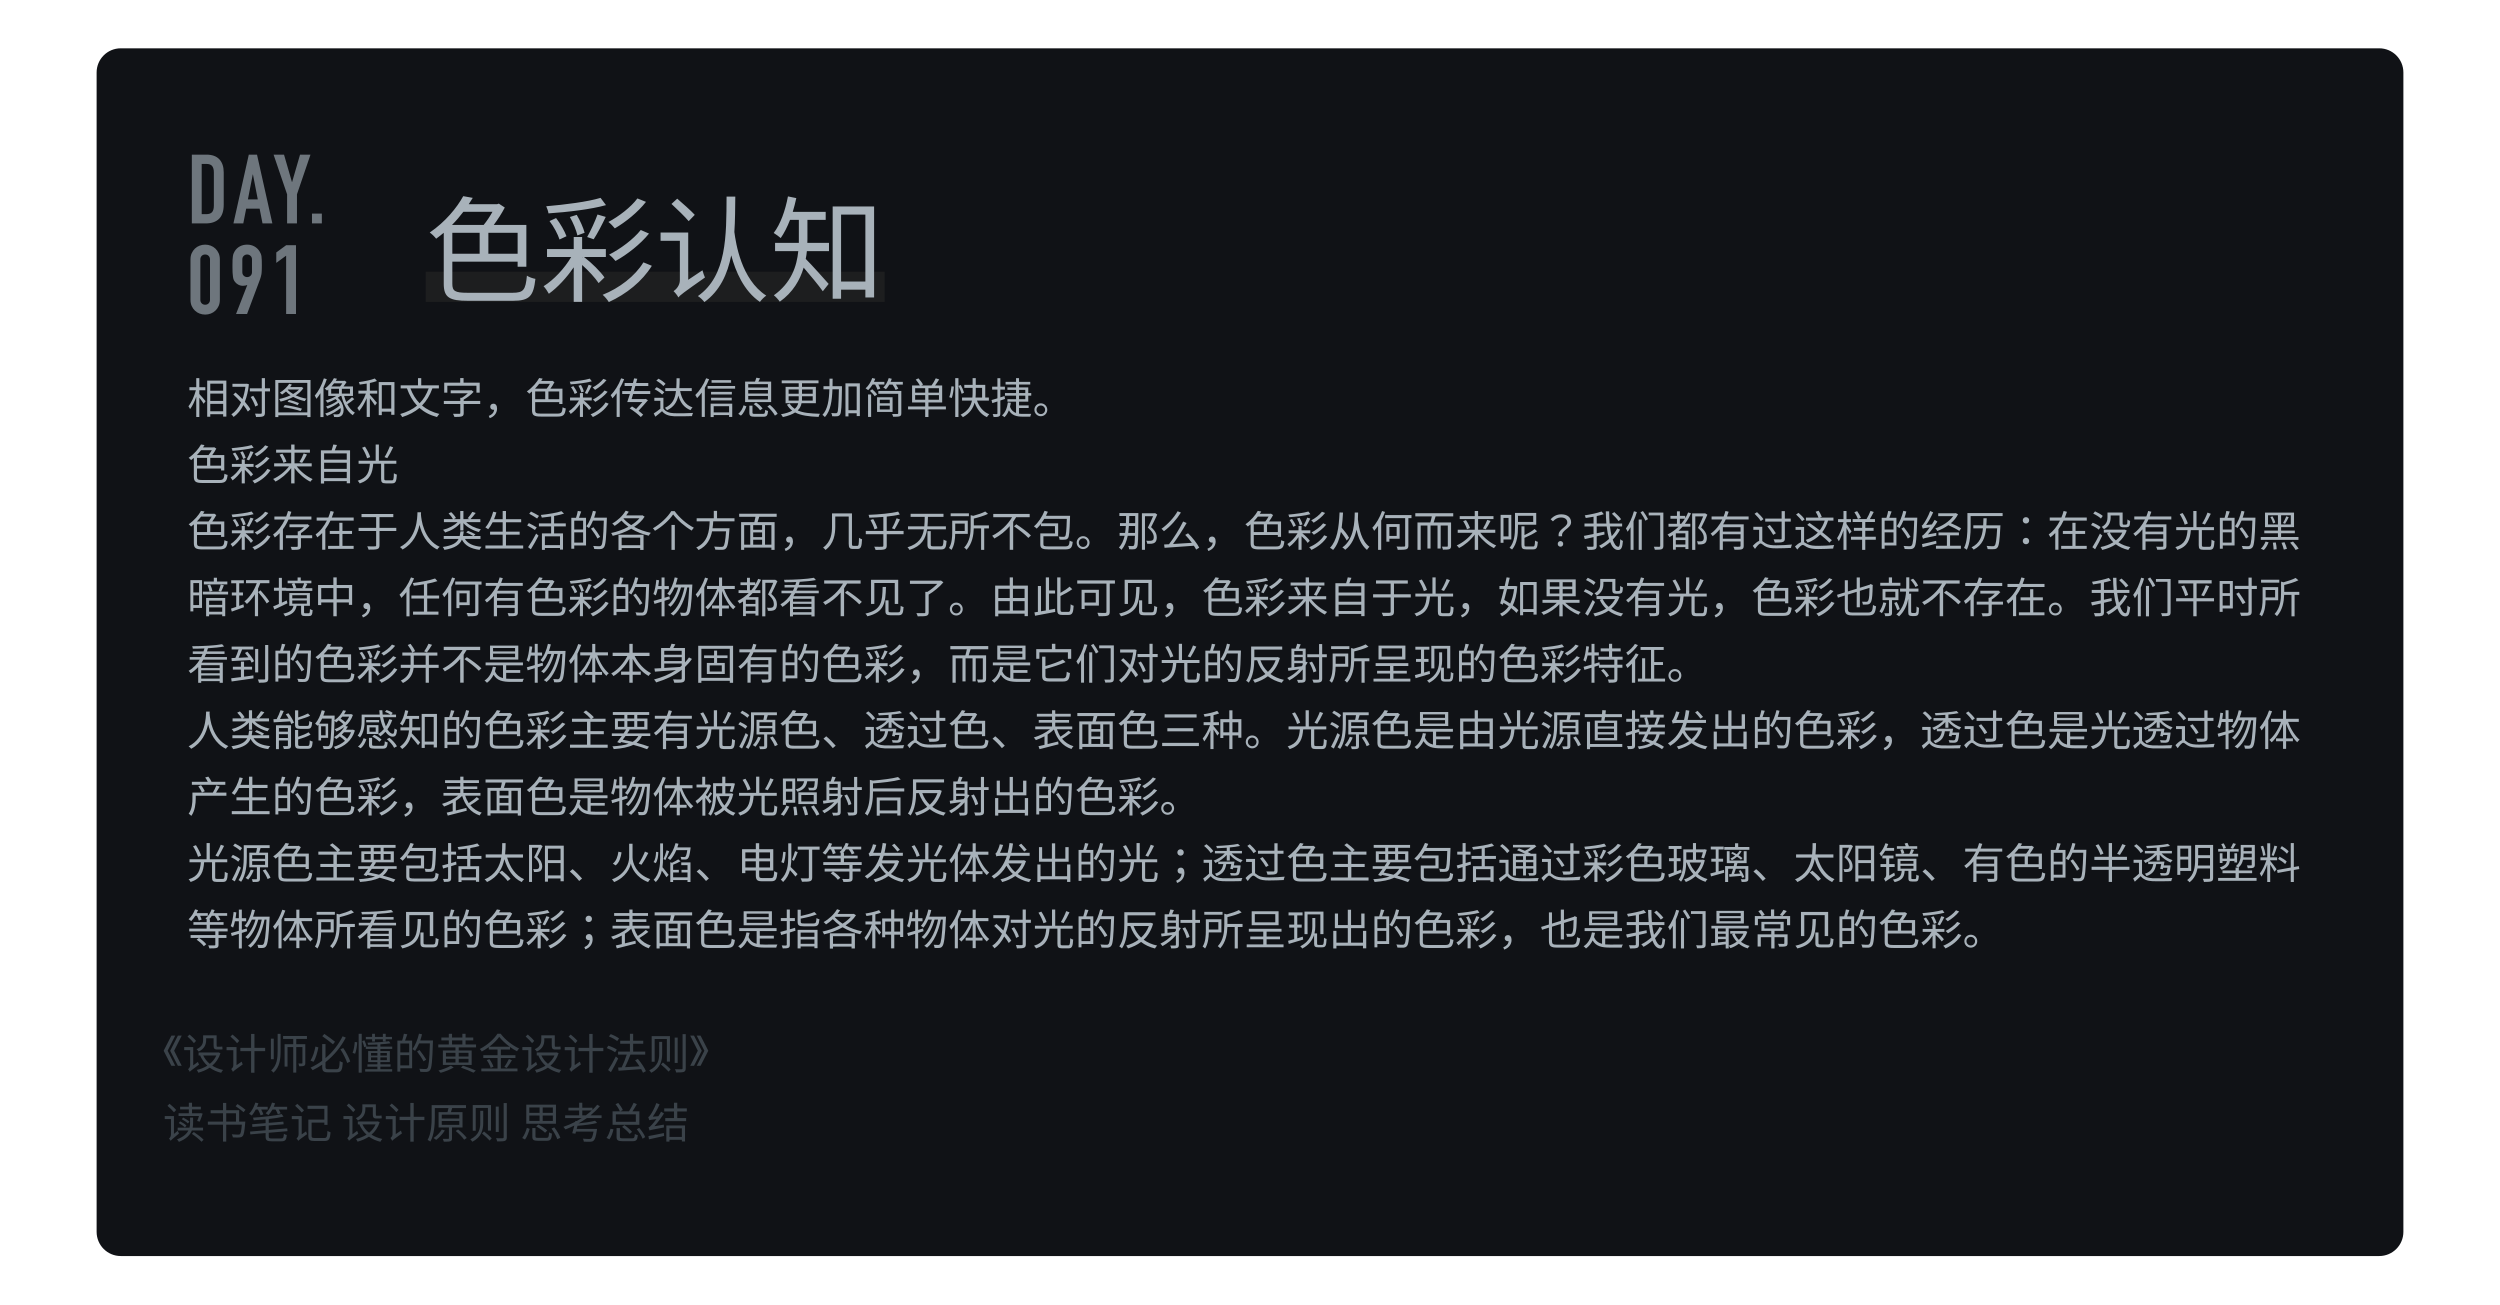
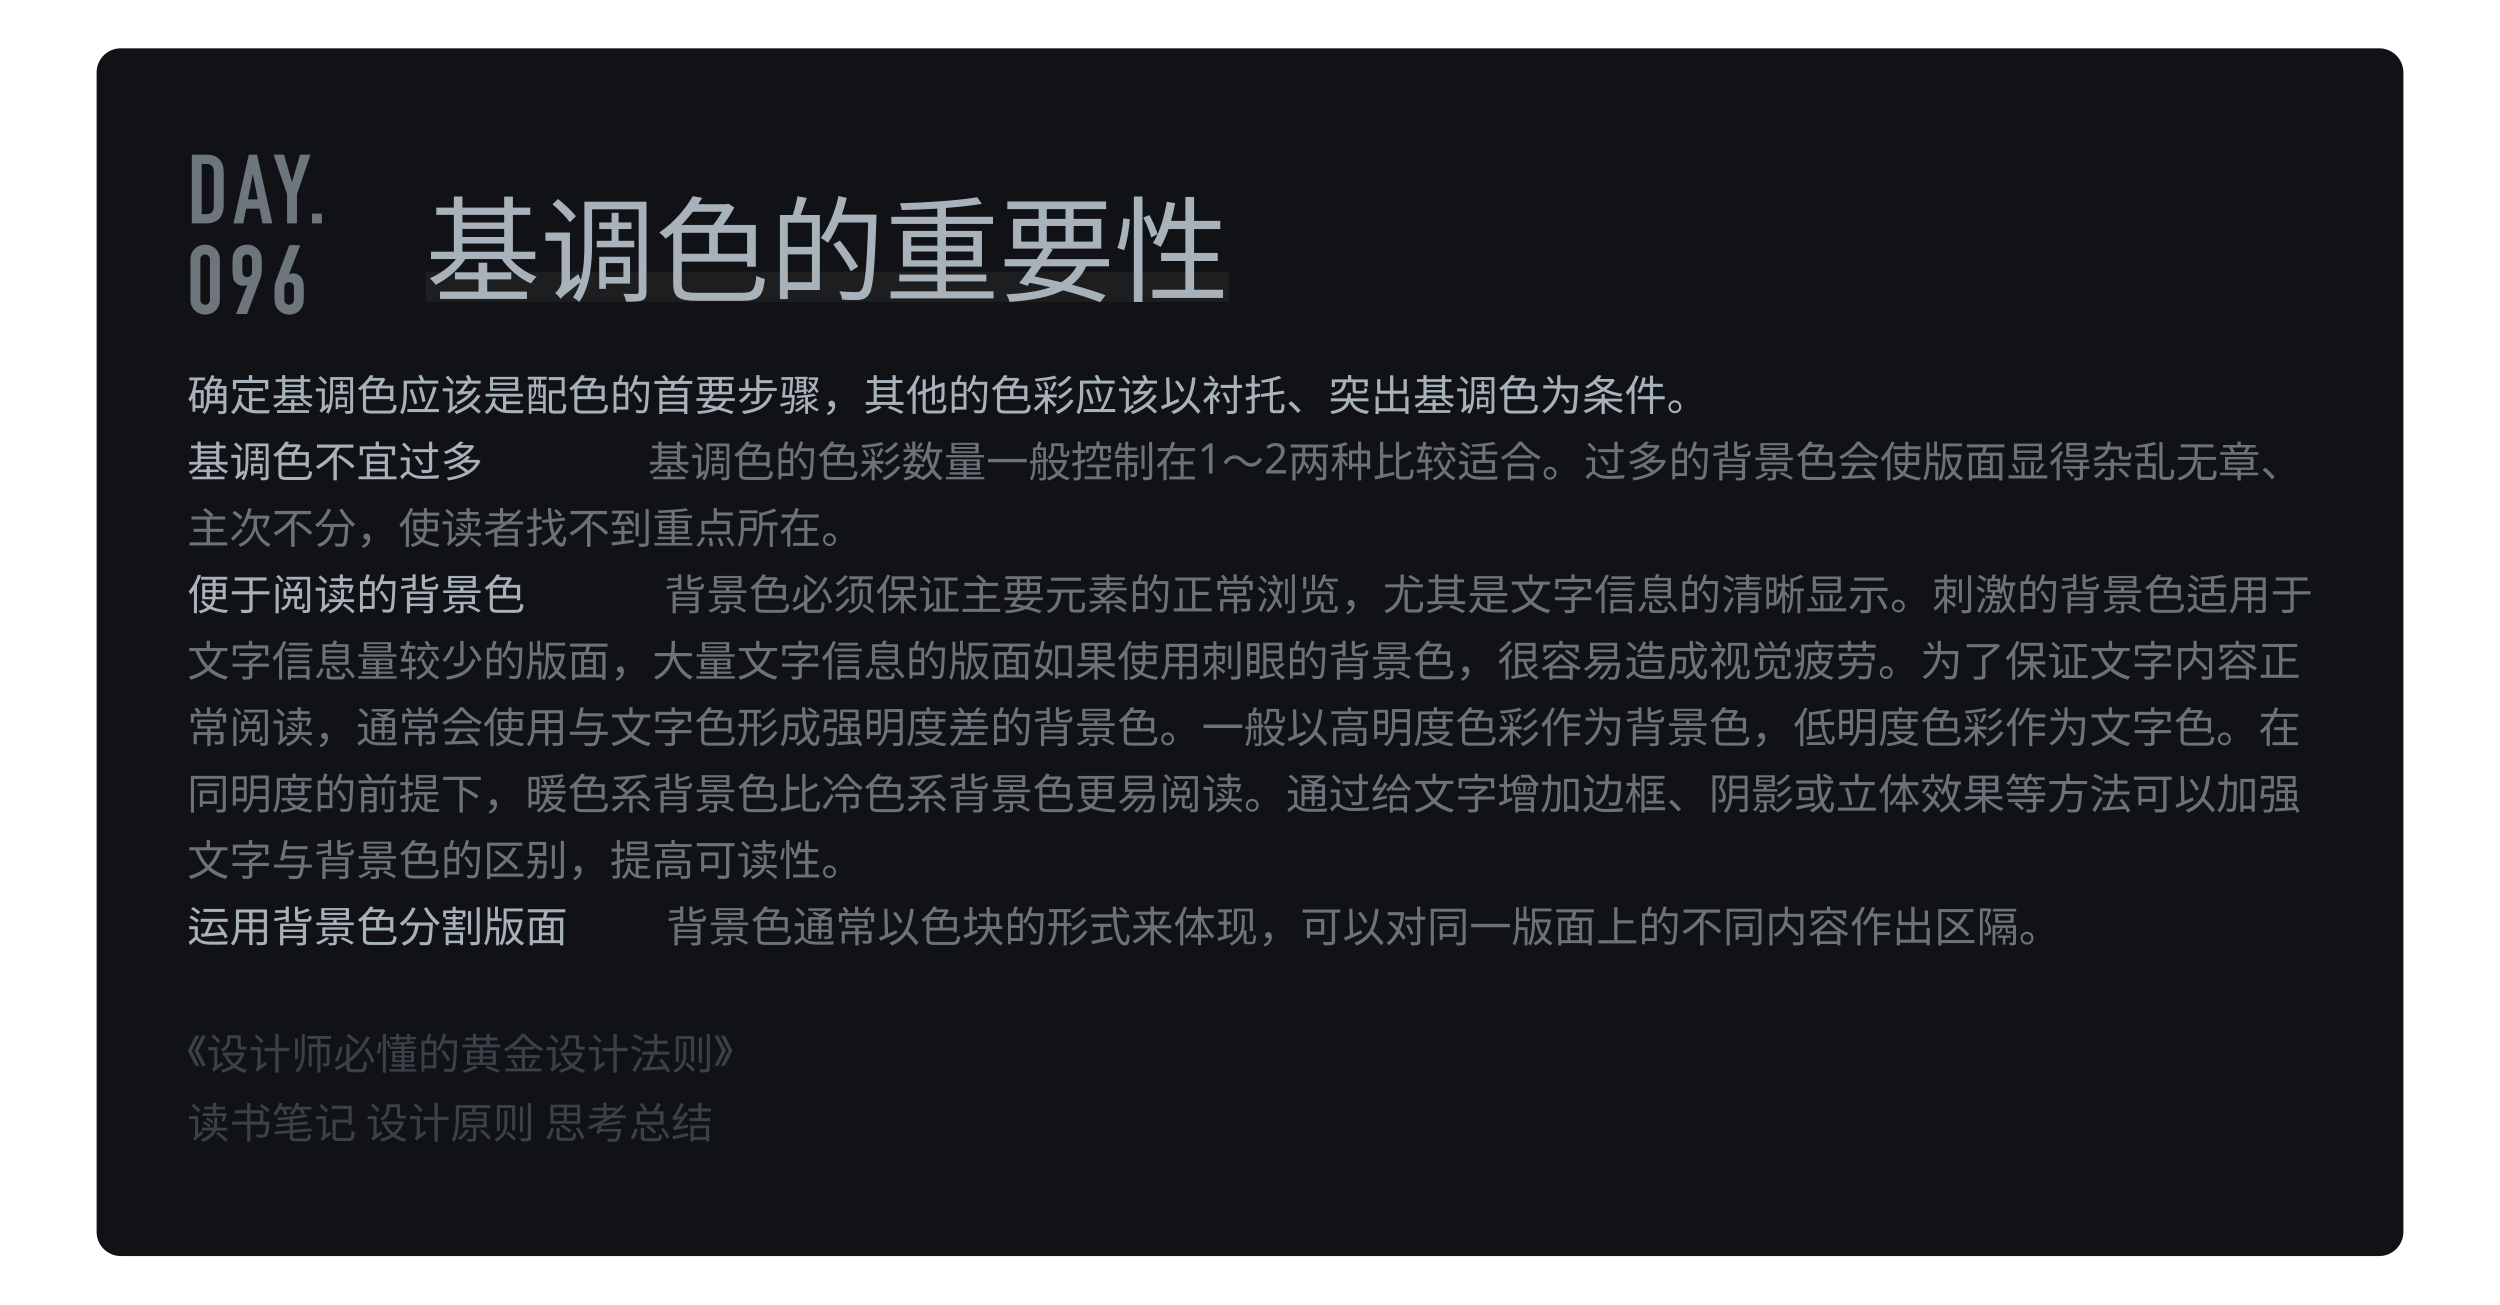
<svg xmlns="http://www.w3.org/2000/svg" width="828px" height="432px" viewBox="0 0 828 432" version="1.1">
-   <g id="91" stroke="none" stroke-width="1" fill="none" fill-rule="evenodd">
+   <g id="96" stroke="none" stroke-width="1" fill="none" fill-rule="evenodd">
    <g id="编组" transform="translate(32, 16)">
      <rect id="矩形" fill="#101216" x="0" y="0" width="764" height="400" rx="8" />
-       <path d="M31.536,58 L31.536,35.216 L36.368,35.216 C38.245,35.216 39.669,35.728 40.64,36.752 C41.611,37.776 42.096,39.227 42.096,41.104 L42.096,51.76 C42.096,53.893 41.579,55.467 40.544,56.48 C39.509,57.493 38.021,58 36.08,58 L31.536,58 Z M34.8,38.288 L34.8,54.928 L36.304,54.928 C37.221,54.928 37.872,54.699 38.256,54.24 C38.64,53.781 38.832,53.061 38.832,52.08 L38.832,41.104 C38.832,40.208 38.651,39.515 38.288,39.024 C37.925,38.533 37.264,38.288 36.304,38.288 L34.8,38.288 Z M53.376,50.032 L51.776,41.776 L51.712,41.776 L50.112,50.032 L53.376,50.032 Z M45.312,58 L50.4,35.216 L53.12,35.216 L58.208,58 L54.944,58 L53.984,53.104 L49.536,53.104 L48.576,58 L45.312,58 Z M63.088,58 L63.088,48.368 L58.608,35.216 L62.064,35.216 L64.688,44.272 L64.752,44.272 L67.376,35.216 L70.832,35.216 L66.352,48.368 L66.352,58 L63.088,58 Z M71.328,58 L71.328,54.736 L74.592,54.736 L74.592,58 L71.328,58 Z M31.088,69.92 C31.088,69.152 31.221,68.469 31.488,67.872 C31.755,67.275 32.112,66.763 32.56,66.336 C33.008,65.909 33.525,65.584 34.112,65.36 C34.699,65.136 35.312,65.024 35.952,65.024 C36.592,65.024 37.205,65.136 37.792,65.36 C38.379,65.584 38.896,65.909 39.344,66.336 C39.792,66.763 40.149,67.275 40.416,67.872 C40.683,68.469 40.816,69.152 40.816,69.92 L40.816,83.296 C40.816,84.064 40.683,84.747 40.416,85.344 C40.149,85.941 39.792,86.453 39.344,86.88 C38.896,87.307 38.379,87.632 37.792,87.856 C37.205,88.08 36.592,88.192 35.952,88.192 C35.312,88.192 34.699,88.08 34.112,87.856 C33.525,87.632 33.008,87.307 32.56,86.88 C32.112,86.453 31.755,85.941 31.488,85.344 C31.221,84.747 31.088,84.064 31.088,83.296 L31.088,69.92 Z M34.352,83.296 C34.352,83.765 34.501,84.155 34.8,84.464 C35.099,84.773 35.483,84.928 35.952,84.928 C36.421,84.928 36.805,84.773 37.104,84.464 C37.403,84.155 37.552,83.765 37.552,83.296 L37.552,69.92 C37.552,69.451 37.403,69.061 37.104,68.752 C36.805,68.443 36.421,68.288 35.952,68.288 C35.483,68.288 35.099,68.443 34.8,68.752 C34.501,69.061 34.352,69.451 34.352,69.92 L34.352,83.296 Z M46.176,88 L49.888,78.432 L49.824,78.368 C49.717,78.453 49.552,78.523 49.328,78.576 C49.104,78.629 48.811,78.656 48.448,78.656 C47.872,78.656 47.339,78.517 46.848,78.24 C46.357,77.963 45.973,77.611 45.696,77.184 C45.547,76.971 45.429,76.741 45.344,76.496 C45.259,76.251 45.195,75.936 45.152,75.552 C45.099,75.232 45.06,74.842 45.036,74.381 L45.024,74.096 C45.008,73.656 44.998,73.129 44.994,72.515 L44.992,71.872 C44.992,71.232 45,70.69 45.016,70.246 L45.024,70.032 C45.041,69.648 45.072,69.308 45.116,69.013 L45.152,68.8 C45.195,68.48 45.264,68.203 45.36,67.968 C45.456,67.733 45.579,67.488 45.728,67.232 C46.155,66.528 46.725,65.984 47.44,65.6 C48.155,65.216 48.96,65.024 49.856,65.024 C50.752,65.024 51.552,65.221 52.256,65.616 C52.96,66.011 53.525,66.549 53.952,67.232 C54.101,67.488 54.229,67.733 54.336,67.968 C54.443,68.203 54.528,68.48 54.592,68.8 C54.635,69.141 54.667,69.552 54.688,70.032 L54.704,70.476 C54.715,70.873 54.72,71.339 54.72,71.872 L54.714,72.71 C54.709,73.052 54.7,73.354 54.688,73.616 L54.657,74.133 C54.639,74.375 54.618,74.592 54.592,74.784 C54.528,75.125 54.459,75.429 54.384,75.696 C54.309,75.963 54.219,76.245 54.112,76.544 L49.824,88 L46.176,88 Z M48.256,74.144 C48.256,74.635 48.416,75.029 48.736,75.328 C49.056,75.627 49.429,75.776 49.856,75.776 C50.283,75.776 50.656,75.627 50.976,75.328 C51.296,75.029 51.456,74.635 51.456,74.144 L51.456,69.92 C51.456,69.429 51.296,69.035 50.976,68.736 C50.656,68.437 50.283,68.288 49.856,68.288 C49.429,68.288 49.056,68.437 48.736,68.736 C48.416,69.035 48.256,69.429 48.256,69.92 L48.256,74.144 Z M62.768,88 L62.768,68.672 L59.504,71.072 L59.504,67.616 L62.768,65.216 L66.032,65.216 L66.032,88 L62.768,88 Z" id="DAY.091" fill="#6E767D" fill-rule="nonzero" />
+       <path d="M31.536,58 L31.536,35.216 L36.368,35.216 C38.245,35.216 39.669,35.728 40.64,36.752 C41.611,37.776 42.096,39.227 42.096,41.104 L42.096,51.76 C42.096,53.893 41.579,55.467 40.544,56.48 C39.509,57.493 38.021,58 36.08,58 L31.536,58 Z M34.8,38.288 L34.8,54.928 L36.304,54.928 C37.221,54.928 37.872,54.699 38.256,54.24 C38.64,53.781 38.832,53.061 38.832,52.08 L38.832,41.104 C38.832,40.208 38.651,39.515 38.288,39.024 C37.925,38.533 37.264,38.288 36.304,38.288 L34.8,38.288 Z M53.376,50.032 L51.776,41.776 L51.712,41.776 L50.112,50.032 L53.376,50.032 Z M45.312,58 L50.4,35.216 L53.12,35.216 L58.208,58 L54.944,58 L53.984,53.104 L49.536,53.104 L48.576,58 L45.312,58 Z M63.088,58 L63.088,48.368 L58.608,35.216 L62.064,35.216 L64.688,44.272 L64.752,44.272 L67.376,35.216 L70.832,35.216 L66.352,48.368 L66.352,58 L63.088,58 Z M35.952,65.024 C36.592,65.024 37.205,65.136 37.792,65.36 C38.379,65.584 38.896,65.909 39.344,66.336 C39.792,66.763 40.149,67.275 40.416,67.872 C40.683,68.469 40.816,69.152 40.816,69.92 L40.816,83.296 C40.816,84.064 40.683,84.747 40.416,85.344 C40.149,85.941 39.792,86.453 39.344,86.88 C38.896,87.307 38.379,87.632 37.792,87.856 C37.205,88.08 36.592,88.192 35.952,88.192 C35.312,88.192 34.699,88.08 34.112,87.856 C33.525,87.632 33.008,87.307 32.56,86.88 C32.112,86.453 31.755,85.941 31.488,85.344 C31.221,84.747 31.088,84.064 31.088,83.296 L31.088,69.92 C31.088,69.152 31.221,68.469 31.488,67.872 C31.755,67.275 32.112,66.763 32.56,66.336 C33.008,65.909 33.525,65.584 34.112,65.36 C34.699,65.136 35.312,65.024 35.952,65.024 Z M67.44,65.216 L63.728,74.784 L63.792,74.848 C63.899,74.763 64.064,74.693 64.288,74.64 C64.512,74.587 64.805,74.56 65.168,74.56 C65.744,74.56 66.277,74.699 66.768,74.976 C67.259,75.253 67.643,75.605 67.92,76.032 C68.069,76.267 68.187,76.501 68.272,76.736 C68.357,76.971 68.432,77.28 68.496,77.664 L68.535,78.082 C68.559,78.383 68.578,78.729 68.592,79.12 L68.606,79.589 C68.614,79.921 68.619,80.292 68.622,80.701 L68.624,81.344 C68.624,82.091 68.613,82.704 68.592,83.184 L68.561,83.722 C68.543,83.971 68.522,84.192 68.496,84.384 C68.432,84.725 68.352,85.013 68.256,85.248 C68.16,85.483 68.037,85.728 67.888,85.984 C67.461,86.688 66.891,87.232 66.176,87.616 C65.461,88 64.656,88.192 63.76,88.192 C62.864,88.192 62.064,87.995 61.36,87.6 C60.656,87.205 60.091,86.667 59.664,85.984 C59.493,85.728 59.36,85.483 59.264,85.248 C59.168,85.013 59.099,84.725 59.056,84.384 C58.992,84.064 58.949,83.664 58.928,83.184 L58.912,82.74 C58.904,82.422 58.898,82.061 58.897,81.656 L58.899,80.771 C58.902,80.408 58.909,80.086 58.92,79.804 L58.928,79.6 C58.949,79.141 58.981,78.741 59.024,78.4 C59.067,78.08 59.131,77.787 59.216,77.52 C59.301,77.253 59.397,76.971 59.504,76.672 L63.792,65.216 L67.44,65.216 Z M49.856,65.024 C50.752,65.024 51.552,65.221 52.256,65.616 C52.96,66.011 53.525,66.549 53.952,67.232 C54.101,67.488 54.229,67.733 54.336,67.968 C54.443,68.203 54.528,68.48 54.592,68.8 C54.635,69.141 54.667,69.552 54.688,70.032 L54.704,70.476 C54.715,70.873 54.72,71.339 54.72,71.872 L54.714,72.71 C54.709,73.052 54.7,73.354 54.688,73.616 L54.657,74.133 C54.639,74.375 54.618,74.592 54.592,74.784 C54.528,75.125 54.459,75.429 54.384,75.696 C54.309,75.963 54.219,76.245 54.112,76.544 L49.824,88 L46.176,88 L49.888,78.432 L49.824,78.368 C49.717,78.453 49.552,78.523 49.328,78.576 C49.104,78.629 48.811,78.656 48.448,78.656 C47.872,78.656 47.339,78.517 46.848,78.24 C46.357,77.963 45.973,77.611 45.696,77.184 C45.547,76.971 45.429,76.741 45.344,76.496 C45.259,76.251 45.195,75.936 45.152,75.552 C45.099,75.232 45.06,74.842 45.036,74.381 L45.024,74.096 C45.008,73.656 44.998,73.129 44.994,72.515 L44.992,71.872 C44.992,71.232 45,70.69 45.016,70.246 L45.024,70.032 C45.041,69.648 45.072,69.308 45.116,69.013 L45.152,68.8 C45.195,68.48 45.264,68.203 45.36,67.968 C45.456,67.733 45.579,67.488 45.728,67.232 C46.155,66.528 46.725,65.984 47.44,65.6 C48.155,65.216 48.96,65.024 49.856,65.024 Z M35.952,68.288 C35.483,68.288 35.099,68.443 34.8,68.752 C34.501,69.061 34.352,69.451 34.352,69.92 L34.352,83.296 C34.352,83.765 34.501,84.155 34.8,84.464 C35.099,84.773 35.483,84.928 35.952,84.928 C36.421,84.928 36.805,84.773 37.104,84.464 C37.403,84.155 37.552,83.765 37.552,83.296 L37.552,69.92 C37.552,69.451 37.403,69.061 37.104,68.752 C36.805,68.443 36.421,68.288 35.952,68.288 Z M63.76,77.44 C63.333,77.44 62.96,77.589 62.64,77.888 C62.32,78.187 62.16,78.581 62.16,79.072 L62.16,79.072 L62.16,83.296 C62.16,83.787 62.32,84.181 62.64,84.48 C62.96,84.779 63.333,84.928 63.76,84.928 C64.187,84.928 64.56,84.779 64.88,84.48 C65.2,84.181 65.36,83.787 65.36,83.296 L65.36,83.296 L65.36,79.072 C65.36,78.581 65.2,78.187 64.88,77.888 C64.56,77.589 64.187,77.44 63.76,77.44 Z M49.856,68.288 C49.429,68.288 49.056,68.437 48.736,68.736 C48.416,69.035 48.256,69.429 48.256,69.92 L48.256,74.144 C48.256,74.635 48.416,75.029 48.736,75.328 C49.056,75.627 49.429,75.776 49.856,75.776 C50.283,75.776 50.656,75.627 50.976,75.328 C51.296,75.029 51.456,74.635 51.456,74.144 L51.456,69.92 C51.456,69.429 51.296,69.035 50.976,68.736 C50.656,68.437 50.283,68.288 49.856,68.288 Z M74.592,54.736 L74.592,58 L71.328,58 L71.328,54.736 L74.592,54.736 Z" id="DAY.096" fill="#6E767D" fill-rule="nonzero" />
    </g>
-     <rect id="矩形" fill="#1D1E1F" x="141" y="90" width="152" height="10" />
-     <text id="色彩认知" font-family="PingFangSC-Semibold, PingFang SC" font-size="38" font-weight="500" line-spacing="38" fill="#A8B2BA">
-       <tspan x="141" y="97">色彩认知</tspan>
+     <rect id="矩形" fill="#1D1E1F" x="141" y="90" width="266" height="10" />
+     <text id="基调色的重要性" font-family="PingFangSC-Semibold, PingFang SC" font-size="38" font-weight="500" line-spacing="38" fill="#A8B2BA">
+       <tspan x="141" y="97">基调色的重要性</tspan>
    </text>
-     <text id="相对图像和文字，色彩传达信息更加简单快捷" font-family="PingFangSC-Regular, PingFang SC" font-size="14" font-weight="normal" line-spacing="22" fill="#A8B2BA">
-       <tspan x="62" y="137">相对图像和文字，色彩传达信息更加简单快捷。</tspan>
-       <tspan x="62" y="159" font-family="PingFangSC-Medium, PingFang SC" font-weight="400">色彩来自光</tspan>
-       <tspan x="132" y="159" />
-       <tspan x="62" y="181">色彩存在于人类生活的各个方面，几乎无所不包。那么，色彩从何而来呢？我们都有过这样的经历：在没有光的黑</tspan>
-       <tspan x="62" y="203">暗环境中，任何有色彩的物体都看不见了。由此可见，色彩来自于光，如果没有光，色彩也就不存在。我们平时所</tspan>
-       <tspan x="62" y="225">看到的色彩并不是物体本身固有的色彩，而是它们对光的反射所呈现的色彩特征。</tspan>
-       <tspan x="62" y="247">人类能够感知的色彩主要有光源色、透过色、表面色三种。光源色是由光源直接发出的色彩，透过色是光透过物体</tspan>
-       <tspan x="62" y="269">产生的色彩，表面色是物体被光照射后反射出的色彩。</tspan>
-       <tspan x="62" y="291">光源色主要包括太阳、火焰、电灯等发光体发出的光；透过色主要包括通过彩色玻璃、太阳镜、有色的半透明塑料</tspan>
-       <tspan x="62" y="313">等物体所看见的色彩；表面色是指各种物体对光的反射所呈现出的色彩，也是我们最常见的色彩。</tspan>
+     <text id="确定基调色应该是配色的首要步骤，其他的色" font-family="PingFangSC-Regular, PingFang SC" font-size="14" font-weight="normal" line-spacing="22" fill="#A8B2BA">
+       <tspan x="62" y="136">确定基调色应该是配色的首要步骤，其他的色彩应该以衬托、突出基调色为条件。</tspan>
+       <tspan x="62" y="158" font-family="PingFangSC-Medium, PingFang SC" font-weight="400">基调色不宜过多 </tspan>
+       <tspan x="166.069" y="158">        </tspan>
+       <tspan x="214.621" y="158" fill-opacity="0.6"> 基调色的色彩数量一般控制在1～2两种比较适合。过多的背景色会使版面显得杂乱无章、</tspan>
+       <tspan x="62" y="180" fill-opacity="0.6">主次不分，使读者找不到重点所在。</tspan>
+       <tspan x="62" y="202" font-family="PingFangSC-Medium, PingFang SC" font-weight="400">便于阅读的背景色</tspan>
+       <tspan x="174" y="202">       </tspan>
+       <tspan x="220" y="202" fill-opacity="0.6">背景色必须保证主要元素的正常浏览，尤其是文字信息的清晰显示。刺激的背景色适用于</tspan>
+       <tspan x="62" y="224" fill-opacity="0.6">文字信息量较少的版面，大量文字信息的版面如果使用刺眼的背景色，很容易造成视觉疲劳。为了保证文字内容正</tspan>
+       <tspan x="62" y="246" fill-opacity="0.6">常阅读，通常会使用与文字色形成强明度差的背景色。一般以高明度色彩作为背景色，低明度色彩作为文字色。在</tspan>
+       <tspan x="62" y="268" fill-opacity="0.6">同明度的前提下，暖色系背景色比冷色系背景色更易阅读。通过给文字增加边框、阴影或立体效果等方法可以加强</tspan>
+       <tspan x="62" y="290" fill-opacity="0.6">文字与背景色的区别，提高可读性。</tspan>
+       <tspan x="62" y="312" font-family="PingFangSC-Medium, PingFang SC" font-weight="400">运用背景色分割版面</tspan>
+       <tspan x="188" y="312">       </tspan>
+       <tspan x="220.634" y="312" fill-opacity="0.6">背景色通常以色块的形式来体现，可以对同一版面上的不同内容作出区隔。</tspan>
    </text>
    <text id="《设计师必懂的黄金设计法则》-读书笔记" font-family="PingFangSC-Regular, PingFang SC" font-size="14" font-weight="normal" line-spacing="24" fill="#3A4249">
-       <tspan x="54" y="353">《设计师必懂的黄金设计法则》     </tspan>
-       <tspan x="54" y="377">  读书笔记 设计原则 思考总结</tspan>
+       <tspan x="62" y="353">《设计师必懂的黄金设计法则》     </tspan>
+       <tspan x="62" y="377">读书笔记 设计原则 思考总结</tspan>
    </text>
  </g>
</svg>
